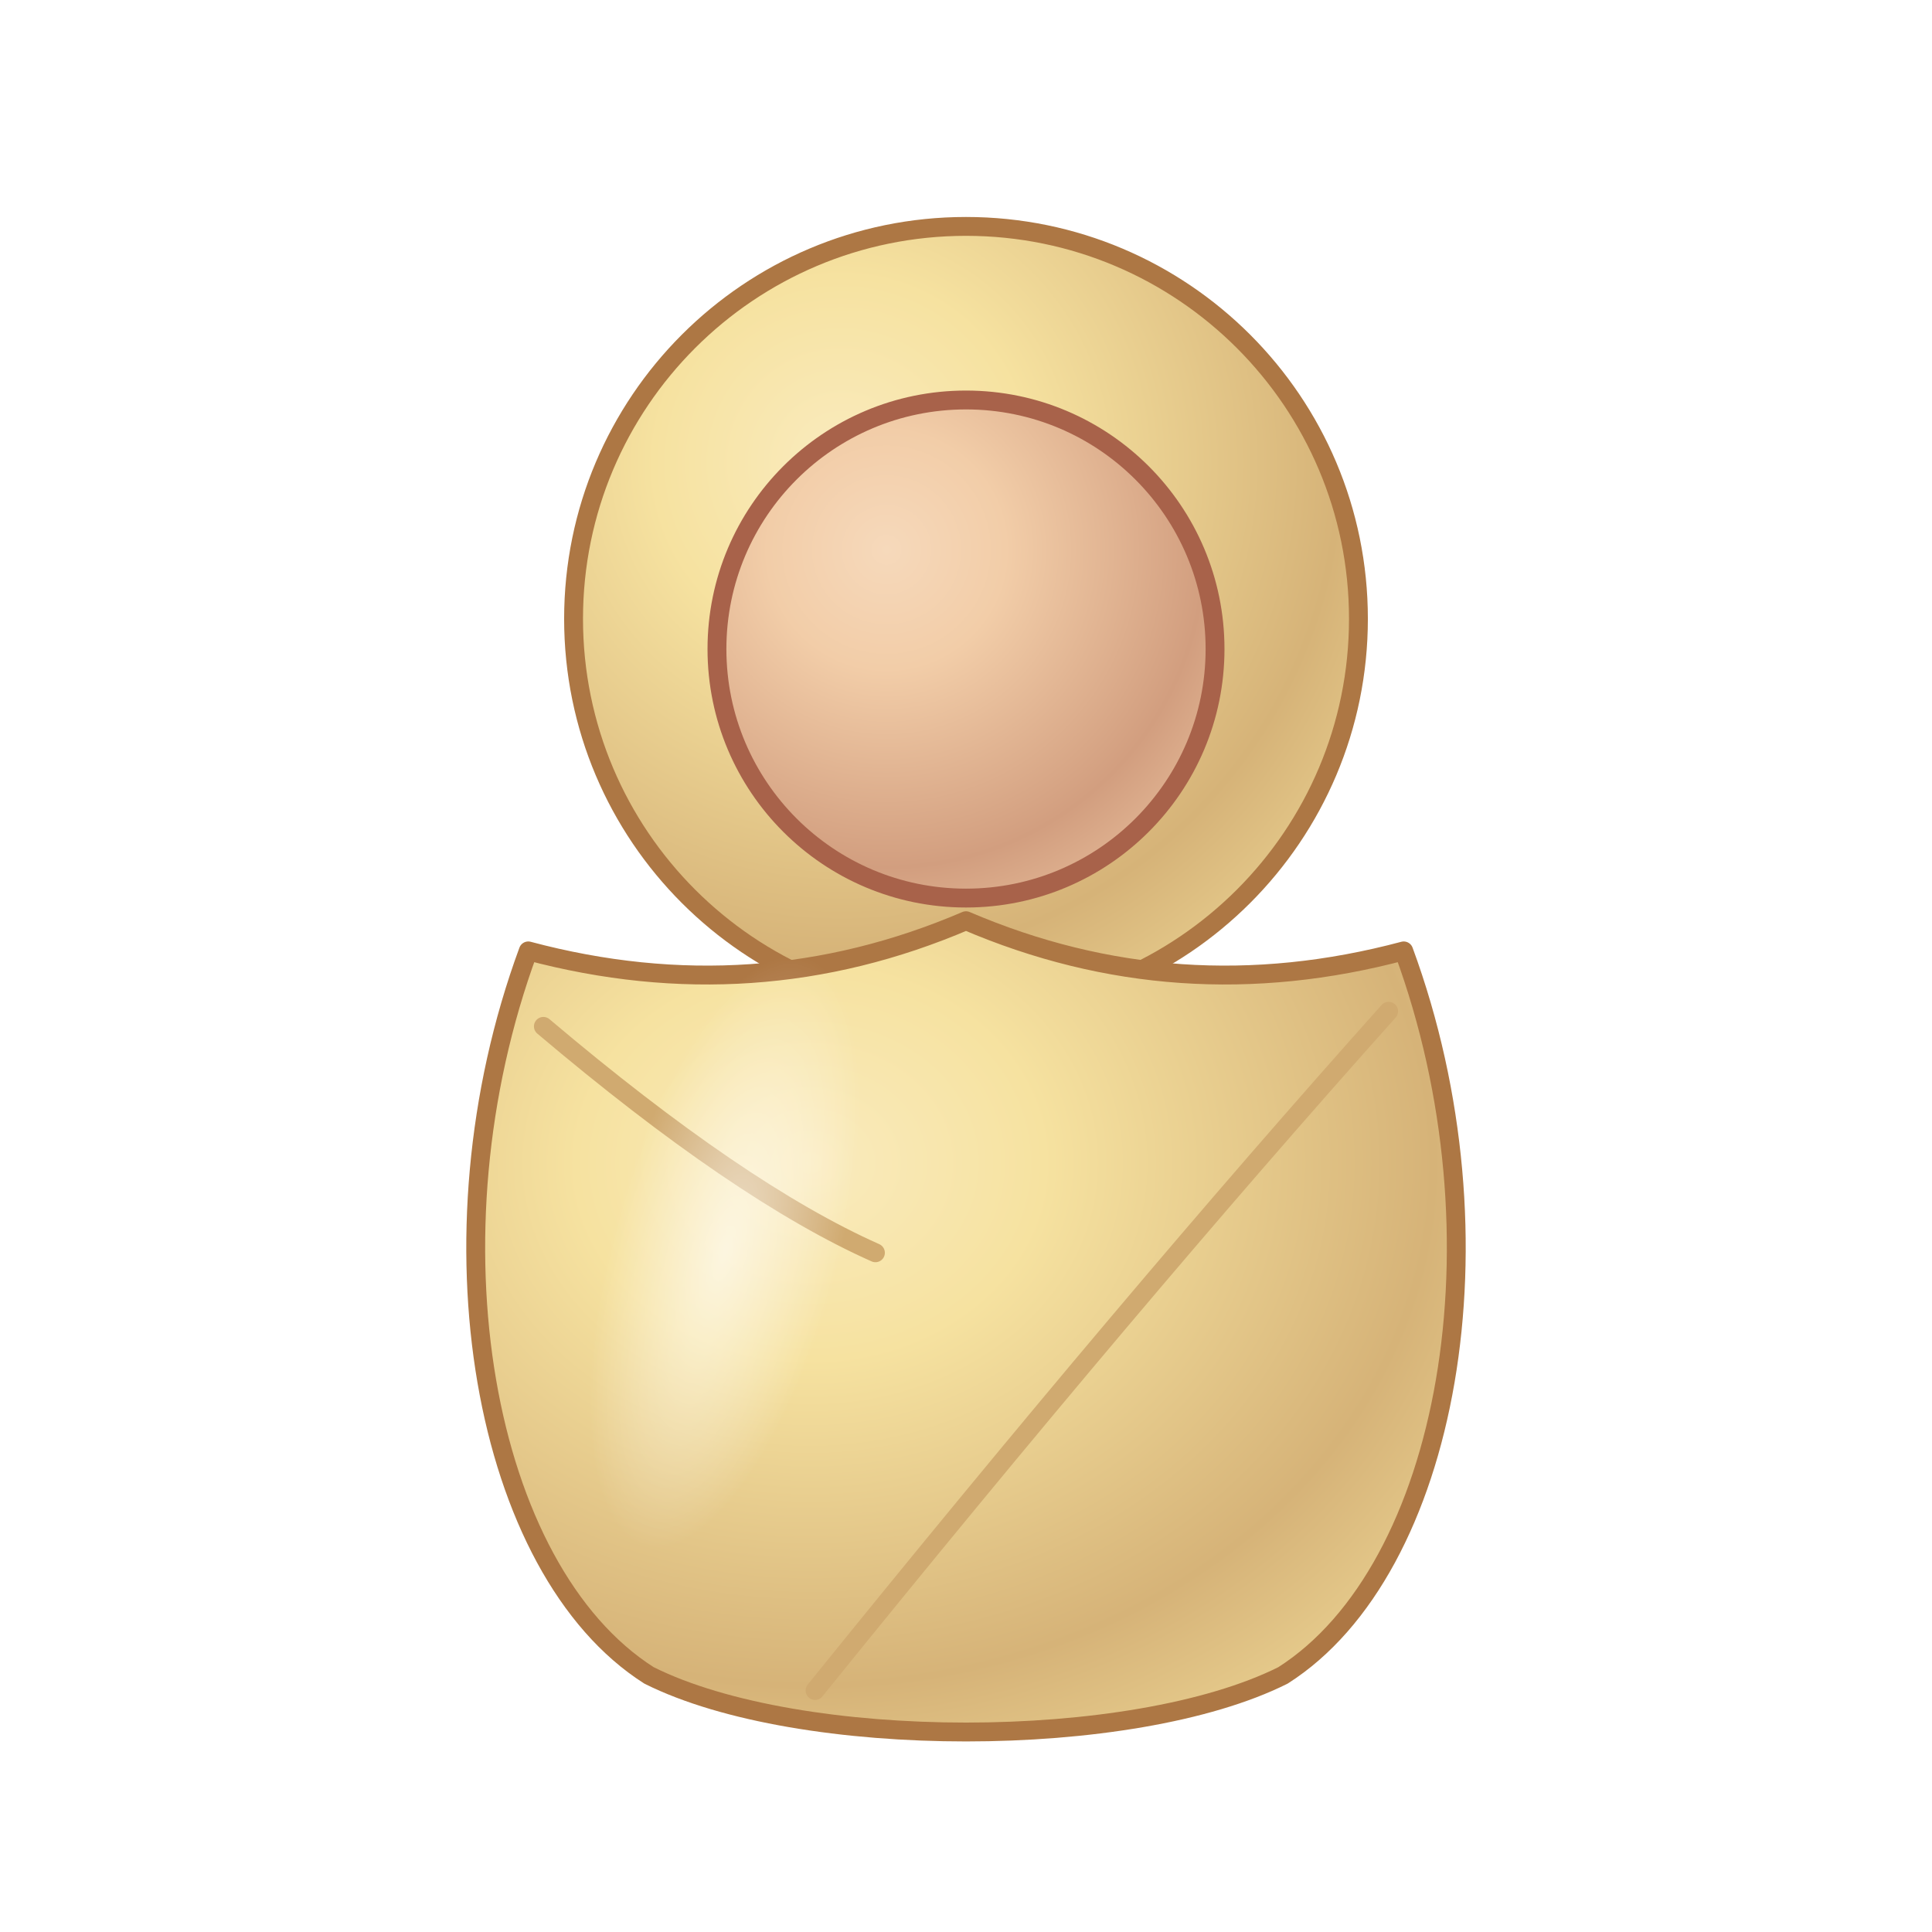
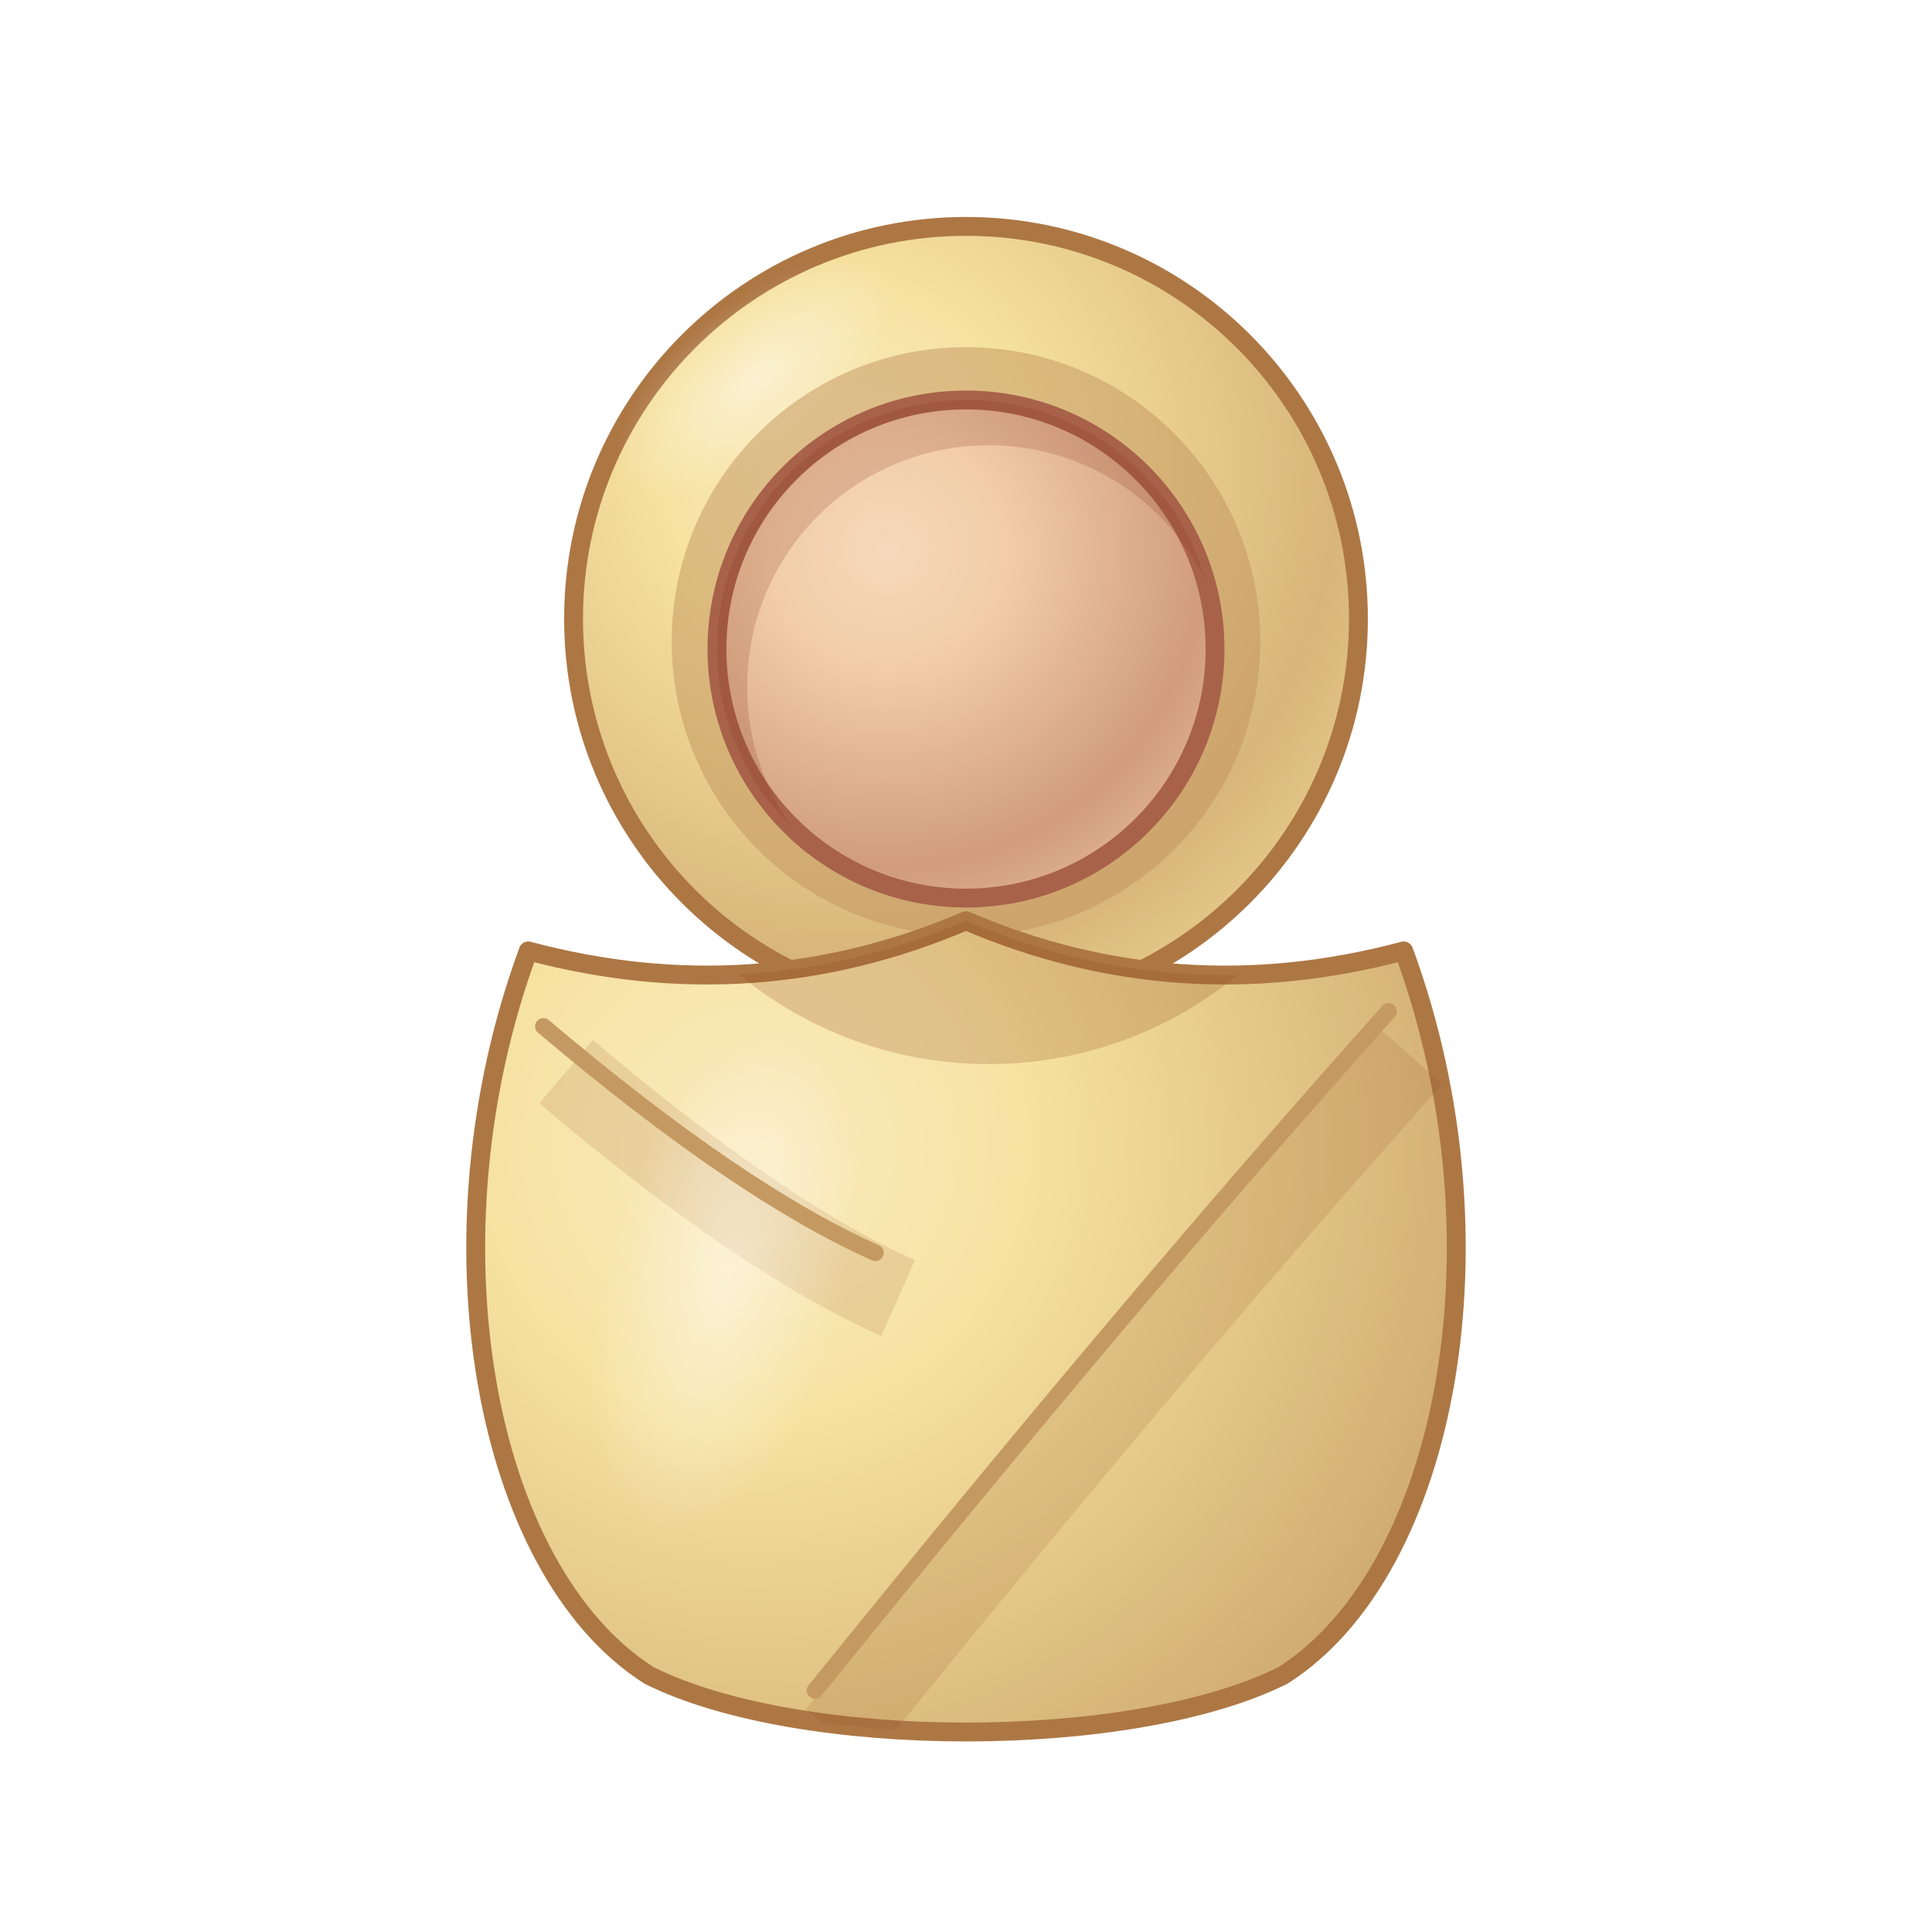
<svg xmlns="http://www.w3.org/2000/svg" viewBox="0 0 256 256" width="256" height="256" role="img" aria-labelledby="newborn-light-title">
  <defs>
-     <radialGradient id="newborn-light-swaddle" cx="0.34" cy="0.3" r="0.8">
+     <radialGradient id="newborn-light-hood" cx="0.34" cy="0.3" r="0.8">
      <stop offset="0" stop-color="#faebbe" />
      <stop offset="0.3" stop-color="#F6E2A0" />
-       <stop offset="0.8" stop-color="#d6b378" />
-       <stop offset="1" stop-color="#e6cb8c" />
+       <stop offset="0.8" stop-color="#d8b57a" />
+       <stop offset="1" stop-color="#e7cc8d" />
+     </radialGradient>
+     <radialGradient id="newborn-light-swaddle" gradientUnits="userSpaceOnUse" cx="100" cy="158" r="124">
+       <stop offset="0" stop-color="#faebc0" />
+       <stop offset="0.3" stop-color="#F6E2A0" />
+       <stop offset="0.8" stop-color="#d1ac72" />
+       <stop offset="1" stop-color="#e4c789" />
    </radialGradient>
    <radialGradient id="newborn-light-skin" cx="0.34" cy="0.3" r="0.8">
      <stop offset="0" stop-color="#f6d9bb" />
      <stop offset="0.3" stop-color="#F2CDA8" />
-       <stop offset="0.8" stop-color="#d29e7f" />
-       <stop offset="1" stop-color="#e2b694" />
+       <stop offset="0.8" stop-color="#d09c7d" />
+       <stop offset="1" stop-color="#e1b493" />
    </radialGradient>
    <radialGradient id="newborn-light-gloss">
-       <stop offset="0" stop-color="#fff" stop-opacity="0.62" />
+       <stop offset="0" stop-color="#fff" stop-opacity="0.45" />
      <stop offset="1" stop-color="#fff" stop-opacity="0" />
    </radialGradient>
+     <clipPath id="newborn-light-in-face">
+       <circle cx="128" cy="92" r="33" />
+     </clipPath>
+     <clipPath id="newborn-light-in-body">
+       <path d="M70 132Q100 140 128 128Q156 140 186 132C200 170 192 214 170 228C150 238 106 238 86 228C64 214 56 170 70 132Z" />
+     </clipPath>
  </defs>
  <g transform="translate(0 -6)">
-     <circle cx="128" cy="88" r="52" fill="url(#newborn-light-swaddle)" stroke="#ad7744" stroke-width="2.5" />
+     <circle cx="128" cy="88" r="52" fill="url(#newborn-light-hood)" stroke="#ad7744" stroke-width="2.5" />
+     <ellipse cx="100" cy="56" rx="22" ry="10" transform="rotate(-38 100 56)" fill="url(#newborn-light-gloss)" />
+     <circle cx="128" cy="91" r="39" fill="#c1945d" opacity="0.5" />
    <circle cx="128" cy="92" r="33" fill="url(#newborn-light-skin)" stroke="#a8624a" stroke-width="2.5" />
+     <circle cx="131" cy="97" r="38" fill="none" stroke="#863020" stroke-width="12" opacity="0.2" clip-path="url(#newborn-light-in-face)" />
    <path d="M70 132Q100 140 128 128Q156 140 186 132C200 170 192 214 170 228C150 238 106 238 86 228C64 214 56 170 70 132Z" fill="url(#newborn-light-swaddle)" stroke="#ad7744" stroke-width="2.5" stroke-linejoin="round" />
-     <path d="M184 140Q150 178 108 230M72 142Q98 164 116 172" fill="none" stroke="#d0aa70" stroke-width="2.5" stroke-linecap="round" />
-     <ellipse cx="96" cy="172" rx="15" ry="40.6" transform="rotate(15 96 172)" fill="url(#newborn-light-gloss)" />
+     <g clip-path="url(#newborn-light-in-body)">
+       <circle cx="131" cy="95" r="52" fill="#8b4519" opacity="0.22" />
+       <path d="M184 140Q150 178 108 230M72 142Q98 164 116 172" transform="translate(3 6)" fill="none" stroke="#8b4519" stroke-width="11" opacity="0.14" />
+       <ellipse cx="96" cy="176" rx="16" ry="34" transform="rotate(15 96 176)" fill="url(#newborn-light-gloss)" />
+     </g>
+     <path d="M184 140Q150 178 108 230M72 142Q98 164 116 172" fill="none" stroke="#c59a62" stroke-width="2.2" stroke-linecap="round" />
  </g>
</svg>
